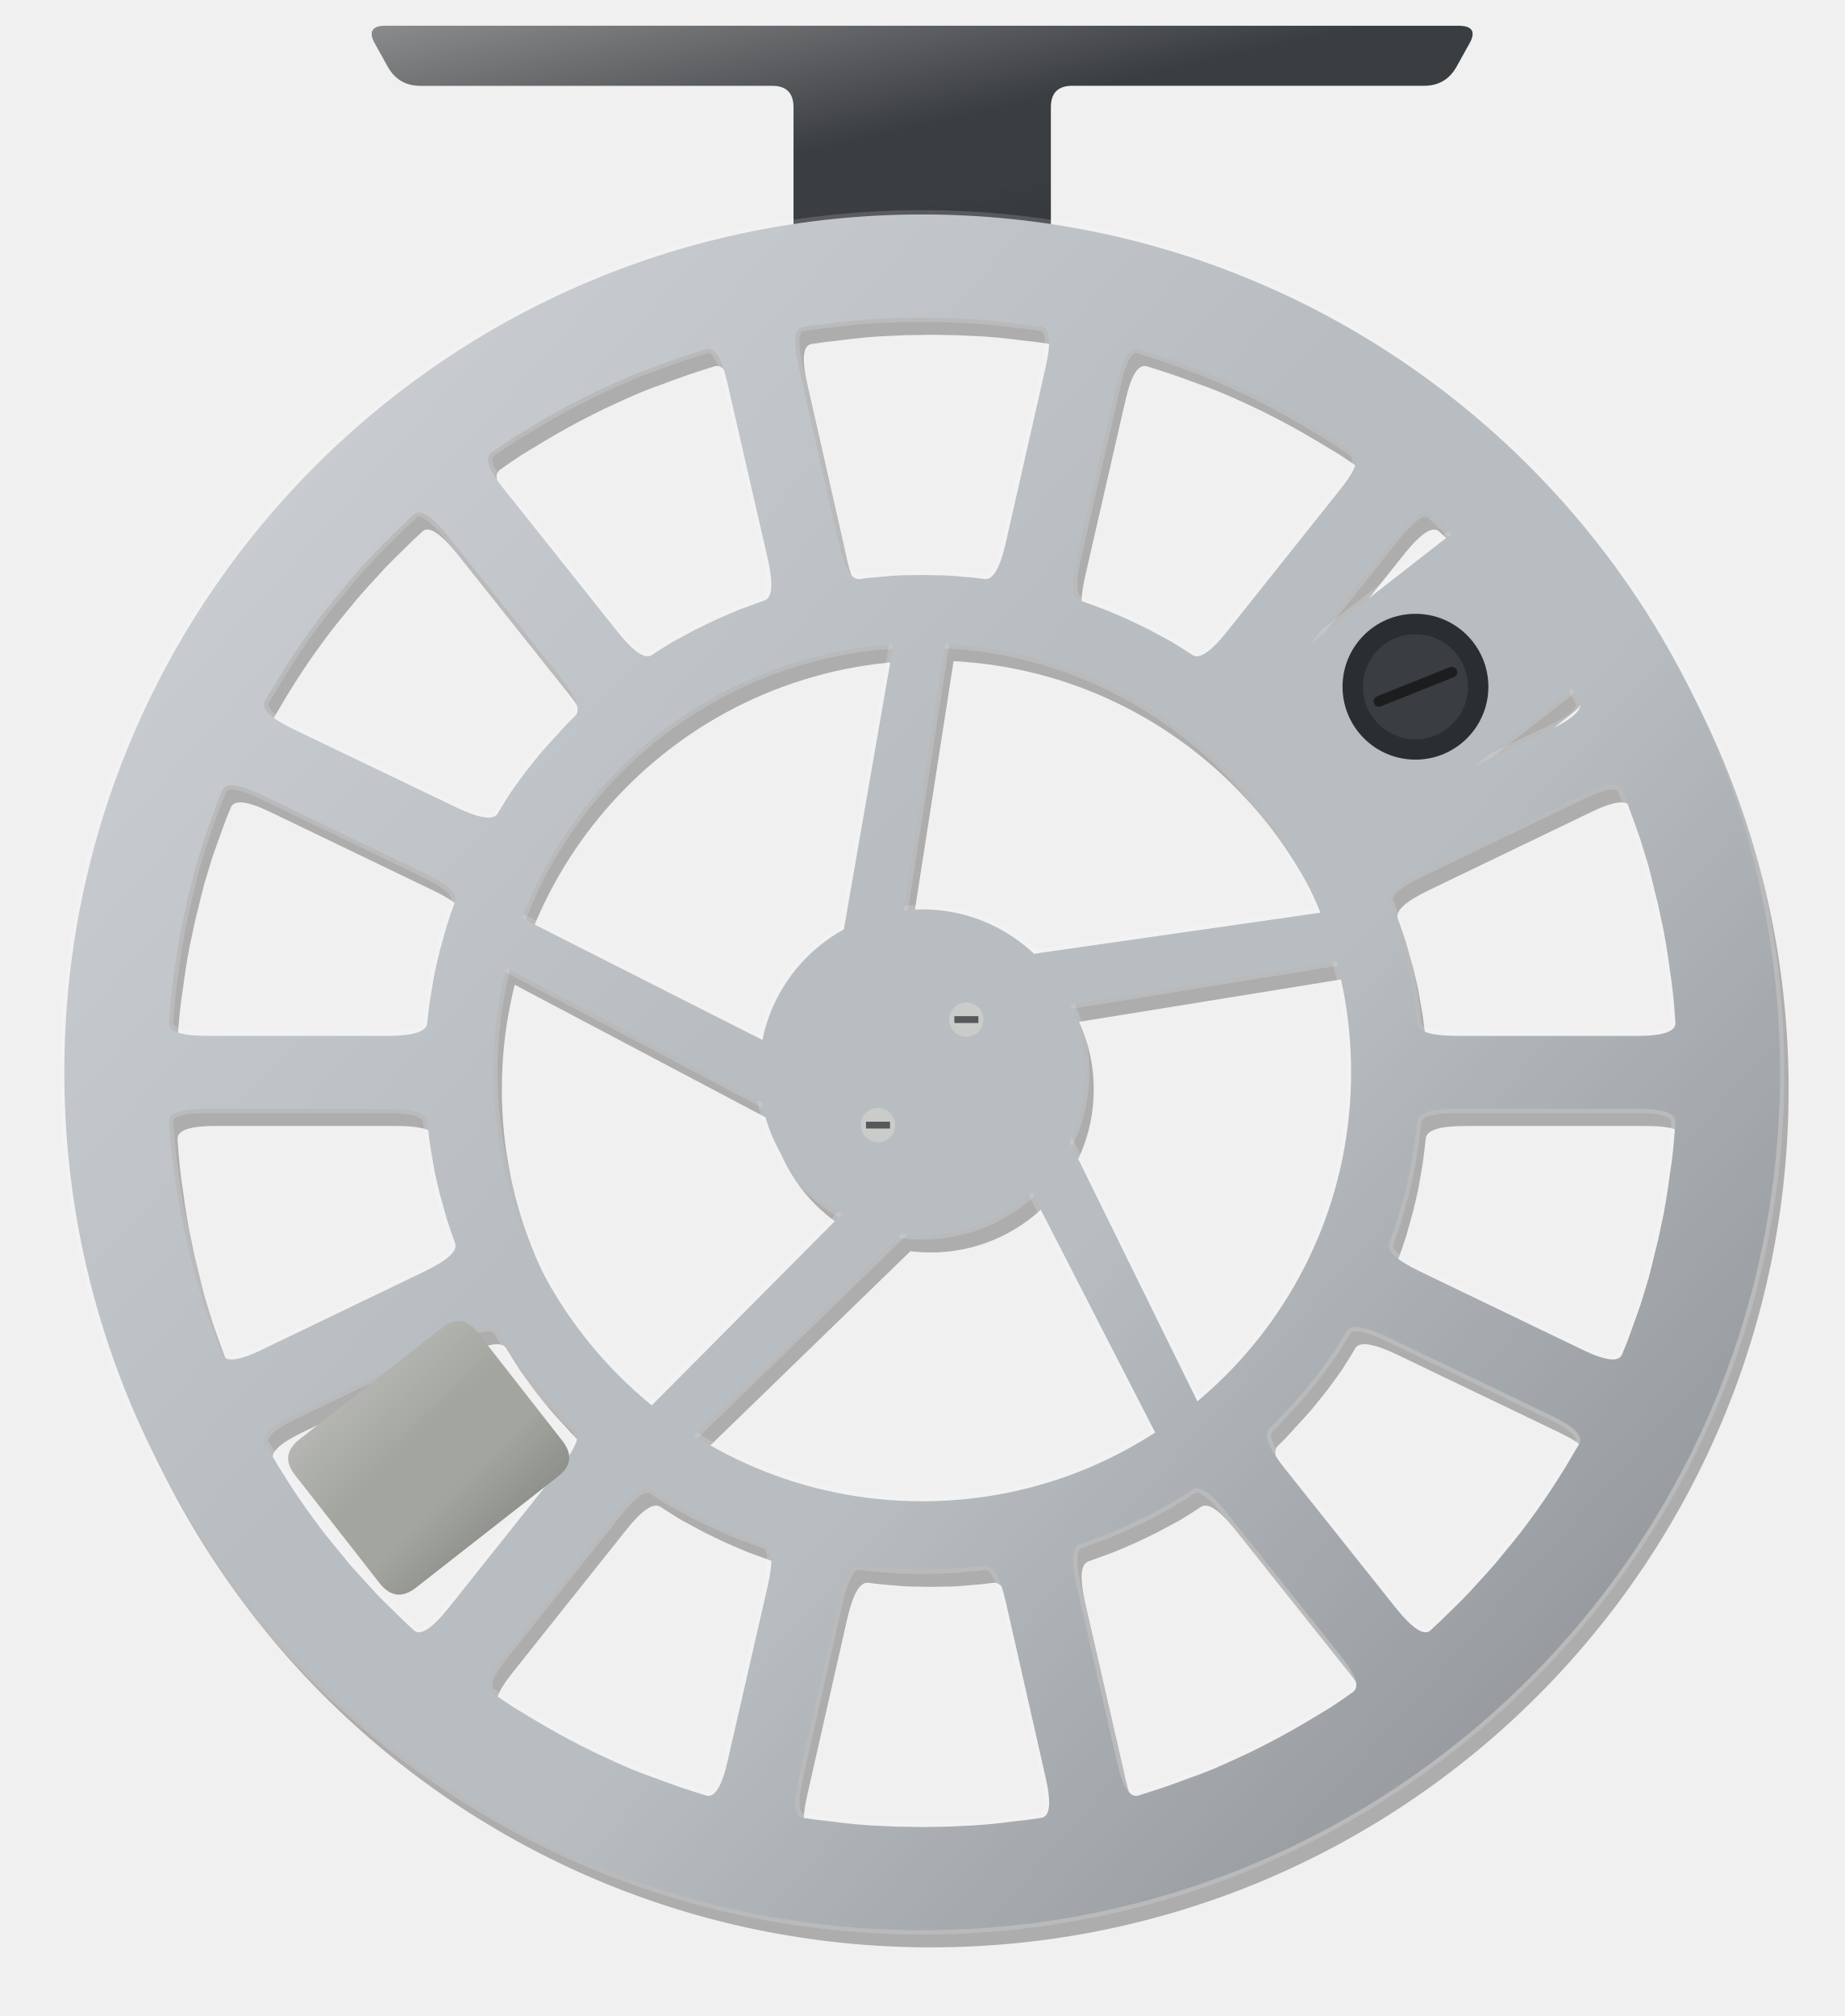
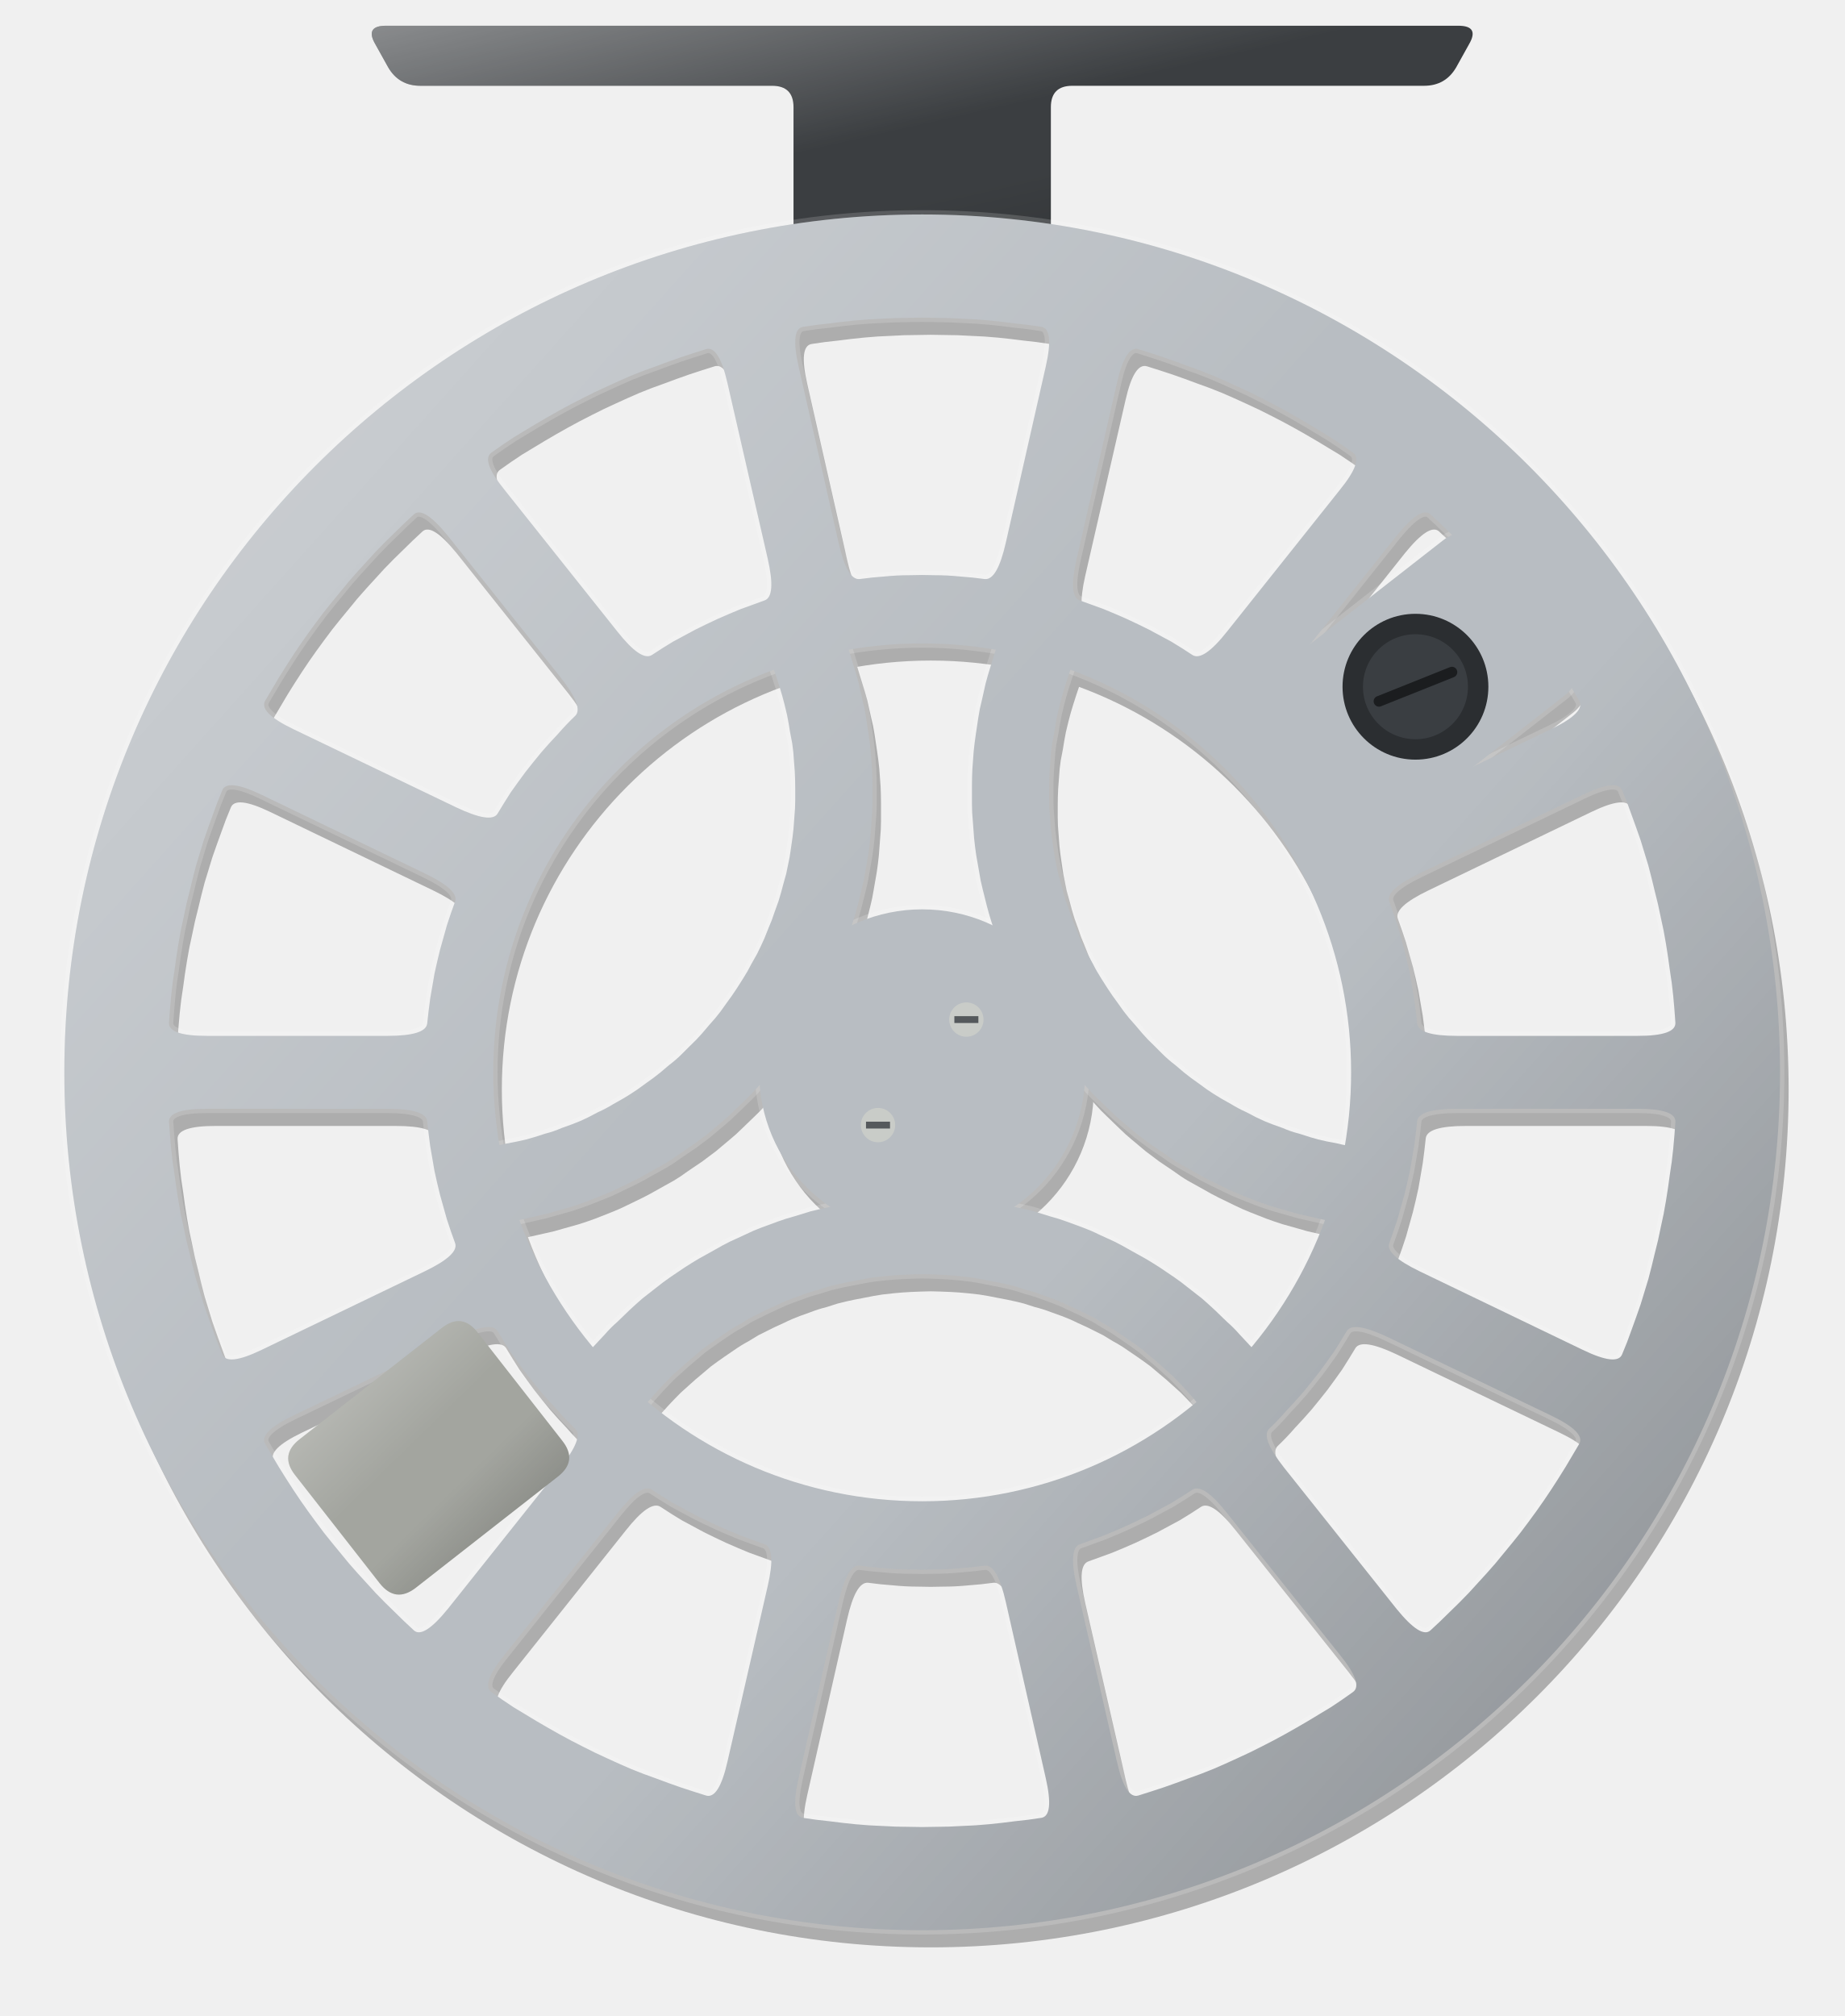
<svg xmlns="http://www.w3.org/2000/svg" viewBox="-215 -250 430 470" color="#b8bdc2">
  <defs>
    <linearGradient id="sheen" x1="0" y1="0" x2="1" y2="1">
      <stop offset="0" stop-color="#fff" stop-opacity=".4" />
      <stop offset=".45" stop-color="#fff" stop-opacity="0" />
      <stop offset=".6" stop-color="#000" stop-opacity="0" />
      <stop offset="1" stop-color="#000" stop-opacity=".3" />
    </linearGradient>
    <g id="back" fill-rule="evenodd" />
    <g id="body" fill-rule="evenodd">
      <path d="M-200 0a200 200 0 1 0 400 0a200 200 0 1 0 -400 0ZM-100 0a100 100 0 1 0 200 0a100 100 0 1 0 -200 0ZM45.4 -160.7Q47.4 -169.5 50.4 -168.6L50.4 -168.6Q53.3 -167.7 56.3 -166.7L56.3 -166.7Q59.2 -165.7 62.1 -164.6L62.1 -164.6Q65 -163.6 67.9 -162.4L67.9 -162.4Q70.7 -161.2 73.5 -159.9L73.5 -159.9Q76.4 -158.6 79.1 -157.2L79.1 -157.2Q81.9 -155.8 84.6 -154.3L84.6 -154.3Q87.3 -152.8 90 -151.2L90 -151.2Q92.7 -149.6 95.3 -148L95.3 -148Q97.9 -146.3 100.4 -144.5L100.4 -144.5Q103 -142.7 97.3 -135.7L71.1 -102.8Q65.5 -95.7 63 -97.3L63 -97.3Q60.6 -98.9 58.1 -100.4L58.1 -100.4Q55.5 -101.8 52.9 -103.2L52.9 -103.2Q50.3 -104.5 47.7 -105.7L47.7 -105.7Q45 -106.9 42.3 -108L42.3 -108Q39.6 -109 36.8 -110L36.8 -110Q34 -110.9 36 -119.7ZM110.6 -125.1Q116.3 -132.1 118.5 -130.1L118.5 -130.1Q120.8 -128 123 -125.8L123 -125.8Q125.3 -123.6 127.4 -121.4L127.4 -121.4Q129.5 -119.1 131.6 -116.8L131.6 -116.8Q133.7 -114.5 135.6 -112.1L135.6 -112.1Q137.6 -109.7 139.5 -107.3L139.5 -107.3Q141.4 -104.8 143.2 -102.3L143.2 -102.3Q145 -99.8 146.7 -97.2L146.7 -97.2Q148.4 -94.6 150 -92L150 -92Q151.6 -89.3 153.2 -86.6L153.2 -86.6Q154.7 -83.9 146.6 -80L108.7 -61.8Q100.5 -57.9 99 -60.3L99 -60.3Q97.5 -62.8 95.9 -65.3L95.9 -65.3Q94.2 -67.7 92.5 -70L92.5 -70Q90.7 -72.3 88.8 -74.6L88.8 -74.6Q86.9 -76.8 84.9 -78.9L84.9 -78.9Q83 -81.1 80.9 -83.1L80.9 -83.1Q78.8 -85.1 84.4 -92.2ZM154 -64.7Q162.1 -68.6 163.2 -65.7L163.2 -65.7Q164.4 -62.9 165.4 -60L165.4 -60Q166.5 -57 167.5 -54.1L167.5 -54.1Q168.4 -51.1 169.3 -48.2L169.3 -48.2Q170.1 -45.2 170.8 -42.2L170.8 -42.2Q171.6 -39.2 172.2 -36.1L172.2 -36.1Q172.9 -33.1 173.4 -30L173.4 -30Q173.9 -27 174.3 -23.9L174.3 -23.9Q174.8 -20.9 175.1 -17.8L175.1 -17.8Q175.4 -14.7 175.6 -11.6L175.6 -11.6Q175.8 -8.5 166.8 -8.5L124.7 -8.5Q115.7 -8.5 115.4 -11.4L115.4 -11.4Q115.1 -14.3 114.7 -17.2L114.7 -17.2Q114.2 -20.1 113.7 -23L113.7 -23Q113.1 -25.8 112.4 -28.6L112.4 -28.6Q111.6 -31.5 110.8 -34.3L110.8 -34.3Q109.9 -37.1 108.9 -39.8L108.9 -39.8Q107.9 -42.5 116 -46.4ZM166.8 8.5Q175.8 8.5 175.6 11.6L175.6 11.6Q175.4 14.7 175.1 17.8L175.1 17.8Q174.8 20.9 174.3 23.9L174.3 23.9Q173.9 27 173.4 30L173.4 30Q172.9 33.1 172.2 36.1L172.2 36.1Q171.6 39.2 170.8 42.2L170.8 42.2Q170.1 45.2 169.3 48.2L169.3 48.2Q168.4 51.1 167.5 54.1L167.5 54.1Q166.5 57 165.4 60L165.4 60Q164.4 62.9 163.2 65.7L163.2 65.7Q162.1 68.6 154 64.7L116 46.4Q107.9 42.5 108.9 39.8L108.9 39.8Q109.9 37.1 110.8 34.3L110.8 34.3Q111.6 31.5 112.4 28.6L112.4 28.6Q113.1 25.8 113.7 23L113.7 23Q114.2 20.1 114.7 17.2L114.7 17.2Q115.1 14.3 115.4 11.4L115.4 11.4Q115.7 8.5 124.7 8.5ZM146.6 80Q154.7 83.9 153.2 86.6L153.2 86.6Q151.6 89.3 150 92L150 92Q148.4 94.6 146.7 97.2L146.7 97.2Q145 99.8 143.2 102.3L143.2 102.3Q141.4 104.8 139.5 107.3L139.5 107.3Q137.6 109.7 135.6 112.1L135.6 112.1Q133.7 114.5 131.6 116.8L131.6 116.8Q129.5 119.1 127.4 121.4L127.4 121.4Q125.3 123.6 123 125.8L123 125.8Q120.8 128 118.5 130.1L118.5 130.1Q116.3 132.1 110.6 125.1L84.4 92.2Q78.8 85.1 80.9 83.1L80.9 83.1Q83 81.1 84.9 78.9L84.9 78.9Q86.9 76.8 88.8 74.6L88.8 74.6Q90.7 72.3 92.5 70L92.5 70Q94.2 67.7 95.9 65.3L95.9 65.3Q97.5 62.8 99 60.3L99 60.3Q100.5 57.9 108.7 61.8ZM97.3 135.7Q103 142.7 100.4 144.5L100.4 144.5Q97.9 146.3 95.3 148L95.3 148Q92.7 149.6 90 151.2L90 151.2Q87.3 152.8 84.6 154.3L84.6 154.3Q81.9 155.8 79.1 157.2L79.1 157.2Q76.4 158.6 73.5 159.9L73.5 159.9Q70.7 161.2 67.9 162.4L67.9 162.4Q65 163.6 62.1 164.6L62.1 164.6Q59.2 165.7 56.3 166.7L56.3 166.7Q53.3 167.7 50.4 168.6L50.4 168.6Q47.4 169.5 45.4 160.7L36 119.7Q34 110.9 36.8 110L36.8 110Q39.6 109 42.3 108L42.3 108Q45 106.9 47.7 105.7L47.7 105.7Q50.3 104.5 52.9 103.2L52.9 103.2Q55.5 101.8 58.1 100.4L58.1 100.4Q60.6 98.9 63 97.3L63 97.3Q65.5 95.7 71.1 102.8ZM28.8 164.5Q30.8 173.3 27.8 173.8L27.8 173.8Q24.7 174.3 21.6 174.6L21.6 174.6Q18.6 175 15.5 175.3L15.5 175.3Q12.4 175.6 9.3 175.7L9.3 175.7Q6.2 175.9 3.1 175.9L3.1 175.9Q0 176 -3.1 175.9L-3.1 175.9Q-6.2 175.9 -9.3 175.7L-9.3 175.7Q-12.4 175.6 -15.5 175.3L-15.5 175.3Q-18.6 175 -21.6 174.6L-21.6 174.6Q-24.7 174.3 -27.8 173.8L-27.8 173.8Q-30.8 173.3 -28.8 164.5L-19.5 123.5Q-17.5 114.7 -14.6 115L-14.6 115Q-11.7 115.4 -8.8 115.6L-8.8 115.6Q-5.8 115.9 -2.9 115.9L-2.9 115.9Q0 116 2.9 115.9L2.9 115.9Q5.8 115.9 8.8 115.6L8.8 115.6Q11.7 115.4 14.6 115L14.6 115Q17.5 114.7 19.5 123.5ZM-45.4 160.7Q-47.4 169.5 -50.4 168.6L-50.4 168.6Q-53.3 167.7 -56.3 166.7L-56.3 166.7Q-59.2 165.7 -62.1 164.6L-62.1 164.6Q-65 163.6 -67.9 162.4L-67.9 162.4Q-70.7 161.2 -73.5 159.9L-73.5 159.9Q-76.4 158.6 -79.1 157.2L-79.1 157.2Q-81.9 155.8 -84.6 154.3L-84.6 154.3Q-87.3 152.8 -90 151.2L-90 151.2Q-92.7 149.6 -95.3 148L-95.3 148Q-97.9 146.3 -100.4 144.5L-100.4 144.5Q-103 142.7 -97.3 135.7L-71.1 102.8Q-65.5 95.7 -63 97.3L-63 97.3Q-60.6 98.9 -58.1 100.4L-58.1 100.4Q-55.5 101.8 -52.9 103.2L-52.9 103.2Q-50.3 104.5 -47.7 105.7L-47.7 105.7Q-45 106.9 -42.3 108L-42.3 108Q-39.6 109 -36.8 110L-36.8 110Q-34 110.9 -36 119.7ZM-110.6 125.1Q-116.3 132.1 -118.5 130.1L-118.5 130.1Q-120.8 128 -123 125.8L-123 125.8Q-125.3 123.6 -127.4 121.4L-127.4 121.4Q-129.5 119.1 -131.6 116.8L-131.6 116.8Q-133.7 114.5 -135.6 112.1L-135.6 112.1Q-137.6 109.7 -139.5 107.3L-139.5 107.3Q-141.4 104.8 -143.2 102.3L-143.2 102.3Q-145 99.8 -146.7 97.2L-146.7 97.2Q-148.4 94.6 -150 92L-150 92Q-151.6 89.3 -153.2 86.6L-153.2 86.6Q-154.7 83.9 -146.6 80L-108.7 61.8Q-100.5 57.9 -99 60.3L-99 60.3Q-97.5 62.8 -95.9 65.3L-95.9 65.3Q-94.2 67.7 -92.5 70L-92.5 70Q-90.7 72.3 -88.8 74.6L-88.8 74.6Q-86.9 76.8 -84.9 78.9L-84.9 78.9Q-83 81.1 -80.9 83.1L-80.9 83.1Q-78.8 85.1 -84.4 92.2ZM-154 64.7Q-162.1 68.6 -163.2 65.7L-163.2 65.7Q-164.4 62.9 -165.4 60L-165.4 60Q-166.5 57 -167.5 54.1L-167.5 54.1Q-168.4 51.1 -169.3 48.2L-169.3 48.2Q-170.1 45.2 -170.8 42.2L-170.8 42.2Q-171.6 39.2 -172.2 36.1L-172.2 36.1Q-172.9 33.1 -173.4 30L-173.4 30Q-173.9 27 -174.3 23.9L-174.3 23.9Q-174.8 20.9 -175.1 17.8L-175.1 17.8Q-175.4 14.7 -175.6 11.6L-175.6 11.6Q-175.8 8.5 -166.8 8.5L-124.7 8.5Q-115.7 8.5 -115.4 11.4L-115.4 11.4Q-115.1 14.3 -114.7 17.2L-114.7 17.2Q-114.2 20.1 -113.7 23L-113.7 23Q-113.1 25.8 -112.4 28.6L-112.4 28.6Q-111.6 31.5 -110.8 34.3L-110.8 34.3Q-109.9 37.1 -108.9 39.8L-108.9 39.8Q-107.9 42.5 -116 46.4ZM-166.8 -8.5Q-175.8 -8.5 -175.6 -11.6L-175.6 -11.6Q-175.4 -14.7 -175.1 -17.8L-175.1 -17.8Q-174.8 -20.9 -174.3 -23.9L-174.3 -23.9Q-173.9 -27 -173.4 -30L-173.4 -30Q-172.9 -33.1 -172.2 -36.1L-172.2 -36.1Q-171.6 -39.2 -170.8 -42.2L-170.8 -42.2Q-170.1 -45.2 -169.3 -48.2L-169.3 -48.2Q-168.4 -51.1 -167.5 -54.1L-167.5 -54.1Q-166.5 -57 -165.4 -60L-165.4 -60Q-164.4 -62.9 -163.2 -65.7L-163.2 -65.7Q-162.1 -68.6 -154 -64.7L-116 -46.4Q-107.9 -42.5 -108.9 -39.8L-108.9 -39.8Q-109.9 -37.1 -110.8 -34.3L-110.8 -34.3Q-111.6 -31.5 -112.4 -28.6L-112.4 -28.6Q-113.1 -25.8 -113.7 -23L-113.7 -23Q-114.2 -20.1 -114.7 -17.2L-114.7 -17.2Q-115.1 -14.3 -115.4 -11.4L-115.4 -11.4Q-115.7 -8.5 -124.7 -8.5ZM-146.6 -80Q-154.7 -83.9 -153.2 -86.6L-153.2 -86.6Q-151.6 -89.3 -150 -92L-150 -92Q-148.4 -94.6 -146.7 -97.2L-146.7 -97.2Q-145 -99.8 -143.2 -102.3L-143.2 -102.3Q-141.4 -104.8 -139.5 -107.3L-139.5 -107.3Q-137.6 -109.7 -135.6 -112.1L-135.6 -112.1Q-133.7 -114.5 -131.6 -116.8L-131.6 -116.8Q-129.5 -119.1 -127.4 -121.4L-127.4 -121.4Q-125.3 -123.6 -123 -125.8L-123 -125.8Q-120.8 -128 -118.5 -130.1L-118.5 -130.1Q-116.3 -132.1 -110.6 -125.1L-84.4 -92.2Q-78.8 -85.1 -80.9 -83.1L-80.9 -83.1Q-83 -81.1 -84.9 -78.9L-84.9 -78.9Q-86.9 -76.8 -88.8 -74.6L-88.8 -74.6Q-90.7 -72.3 -92.5 -70L-92.5 -70Q-94.2 -67.7 -95.9 -65.3L-95.9 -65.3Q-97.5 -62.8 -99 -60.3L-99 -60.3Q-100.5 -57.9 -108.7 -61.8ZM-97.3 -135.7Q-103 -142.7 -100.4 -144.5L-100.4 -144.5Q-97.9 -146.3 -95.3 -148L-95.3 -148Q-92.7 -149.6 -90 -151.2L-90 -151.2Q-87.3 -152.8 -84.6 -154.3L-84.6 -154.3Q-81.9 -155.8 -79.1 -157.2L-79.1 -157.2Q-76.4 -158.6 -73.5 -159.9L-73.5 -159.9Q-70.7 -161.2 -67.9 -162.4L-67.9 -162.4Q-65 -163.6 -62.1 -164.6L-62.1 -164.6Q-59.2 -165.7 -56.3 -166.7L-56.3 -166.7Q-53.3 -167.7 -50.4 -168.6L-50.4 -168.6Q-47.4 -169.5 -45.4 -160.7L-36 -119.7Q-34 -110.9 -36.8 -110L-36.8 -110Q-39.6 -109 -42.3 -108L-42.3 -108Q-45 -106.9 -47.7 -105.7L-47.7 -105.7Q-50.3 -104.5 -52.9 -103.2L-52.9 -103.2Q-55.5 -101.8 -58.1 -100.4L-58.1 -100.4Q-60.6 -98.9 -63 -97.3L-63 -97.3Q-65.5 -95.7 -71.1 -102.8ZM-28.8 -164.5Q-30.8 -173.3 -27.8 -173.8L-27.8 -173.8Q-24.7 -174.3 -21.6 -174.6L-21.6 -174.6Q-18.6 -175 -15.5 -175.3L-15.5 -175.3Q-12.4 -175.6 -9.3 -175.7L-9.3 -175.7Q-6.2 -175.9 -3.1 -175.9L-3.1 -175.9Q0 -176 3.1 -175.9L3.1 -175.9Q6.2 -175.9 9.3 -175.7L9.3 -175.7Q12.4 -175.6 15.5 -175.3L15.5 -175.3Q18.6 -175 21.6 -174.6L21.6 -174.6Q24.7 -174.3 27.8 -173.8L27.8 -173.8Q30.8 -173.3 28.8 -164.5L19.5 -123.5Q17.5 -114.7 14.6 -115L14.6 -115Q11.7 -115.4 8.8 -115.6L8.8 -115.6Q5.8 -115.9 2.9 -115.9L2.9 -115.9Q0 -116 -2.9 -115.9L-2.9 -115.9Q-5.8 -115.9 -8.8 -115.6L-8.8 -115.6Q-11.7 -115.4 -14.6 -115L-14.6 -115Q-17.5 -114.7 -19.5 -123.5Z" />
-       <path d="M-8.1 -29.3Q-5.4 -30.6 -5 -33.5L5.5 -101Q6 -104 3 -104L-3 -104Q-6 -104 -6.5 -101L-19.4 -26.8Q-19.9 -23.8 -17.2 -25.1Z" />
-       <path d="M25.4 -16.8Q27.4 -14.6 30.4 -15.1L97.8 -26Q100.8 -26.4 99.8 -29.3L98 -35Q97.1 -37.8 94.1 -37.4L19.5 -26.7Q16.5 -26.3 18.5 -24.1Z" />
-       <path d="M23.8 18.9Q22.4 21.5 23.7 24.2L54.9 85Q56.3 87.7 58.7 85.9L63.6 82.4Q66 80.6 64.7 77.9L31.4 10.2Q30.1 7.5 28.7 10.2Z" />
-       <path d="M-10.6 28.5Q-13.6 27.9 -15.7 30L-63.9 78.5Q-66 80.6 -63.6 82.4L-58.7 85.9Q-56.3 87.7 -54.1 85.6L0 33.1Q2.1 31 -0.8 30.4Z" />
-       <path d="M-30.4 -1.3Q-30.8 -4.3 -33.4 -5.6L-94.4 -36.5Q-97.1 -37.8 -98 -35L-99.8 -29.3Q-100.8 -26.4 -98.1 -25L-31.5 10.2Q-28.8 11.6 -29.2 8.6Z" />
+       <path d="M104 33.9Q103.8 35.9 101.8 35.6L97.7 35.1Q95.8 34.8 93.8 34.4L89.8 33.5Q87.8 33.1 85.9 32.5L82 31.4Q80.1 30.8 78.2 30.1L74.4 28.6Q72.6 27.9 70.8 27L67.1 25.2Q65.3 24.3 63.6 23.3L60 21.3Q58.3 20.3 56.7 19.1L53.3 16.8Q51.7 15.6 50.1 14.4L47 11.8Q45.4 10.5 44 9.1L41.1 6.3Q39.6 4.9 38.3 3.4L35.6 0.3Q34.3 -1.2 33.1 -2.8L30.6 -6.1Q29.4 -7.7 28.4 -9.4L26.2 -12.8Q25.1 -14.5 24.2 -16.3L22.3 -19.9Q21.4 -21.7 20.6 -23.5L19 -27.3Q18.2 -29.1 17.5 -31L16.2 -34.9Q15.6 -36.8 15.1 -38.7L14.1 -42.7Q13.6 -44.6 13.3 -46.6L12.6 -50.6Q12.3 -52.6 12.1 -54.6L11.8 -58.6Q11.6 -60.6 11.6 -62.6L11.6 -66.7Q11.6 -68.7 11.7 -70.7L12 -74.8Q12.2 -76.8 12.5 -78.8L13.1 -82.8Q13.4 -84.8 13.9 -86.7L14.8 -90.7Q15.3 -92.6 15.9 -94.5L17.1 -98.4Q17.7 -100.3 18.5 -102.2L20.1 -106Q20.8 -107.8 22.6 -107L35.4 -101.1Q37.2 -100.3 36.4 -98.4L35.4 -96Q34.6 -94.1 34 -92.2L33.2 -89.7Q32.6 -87.8 32.1 -85.8L31.5 -83.3Q31.1 -81.3 30.8 -79.3L30.3 -76.7Q30 -74.7 29.9 -72.7L29.7 -70.1Q29.6 -68.1 29.6 -66.1L29.6 -63.5Q29.6 -61.5 29.8 -59.5L30 -56.8Q30.2 -54.8 30.5 -52.9L30.9 -50.2Q31.3 -48.3 31.7 -46.3L32.4 -43.8Q32.9 -41.8 33.5 -39.9L34.4 -37.4Q35 -35.5 35.8 -33.7L36.8 -31.2Q37.6 -29.4 38.5 -27.6L39.8 -25.3Q40.7 -23.5 41.8 -21.8L43.2 -19.6Q44.3 -17.9 45.5 -16.3L47 -14.2Q48.2 -12.6 49.6 -11.1L51.3 -9.1Q52.6 -7.6 54.1 -6.2L56 -4.3Q57.4 -2.9 59 -1.7L61 0Q62.6 1.3 64.2 2.4L66.4 4Q68 5.1 69.7 6.1L72 7.4Q73.8 8.5 75.6 9.3L77.9 10.5Q79.7 11.4 81.6 12.1L84.1 13Q85.9 13.8 87.9 14.3L90.4 15.1Q92.3 15.7 94.3 16.1L96.9 16.6Q98.8 17.1 100.8 17.3L103.4 17.7Q105.4 17.9 105.2 19.9Z" />
+       <path d="M-81.3 73.1Q-82.9 71.9 -81.7 70.3L-79.2 67.1Q-78 65.5 -76.7 64L-73.9 61Q-72.6 59.5 -71.1 58.2L-68.2 55.4Q-66.7 54 -65.2 52.7L-62 50.2Q-60.4 48.9 -58.8 47.8L-55.4 45.5Q-53.7 44.4 -52 43.4L-48.4 41.4Q-46.7 40.4 -44.9 39.5L-41.2 37.8Q-39.4 36.9 -37.5 36.2L-33.7 34.8Q-31.8 34.1 -29.9 33.6L-26 32.4Q-24 31.9 -22.1 31.5L-18.1 30.7Q-16.1 30.3 -14.1 30L-10.1 29.6Q-8.1 29.3 -6.1 29.2L-2 29.1Q0 29 2 29.1L6.1 29.2Q8.1 29.3 10.1 29.6L14.1 30Q16.1 30.3 18.1 30.7L22.1 31.5Q24 31.9 26 32.4L29.9 33.6Q31.8 34.1 33.7 34.8L37.5 36.2Q39.4 36.9 41.2 37.8L44.9 39.5Q46.7 40.4 48.4 41.4L52 43.4Q53.7 44.4 55.4 45.5L58.8 47.8Q60.4 48.9 62 50.2L65.2 52.7Q66.7 54 68.2 55.4L71.1 58.2Q72.6 59.5 73.9 61L76.7 64Q78 65.5 79.2 67.1L81.7 70.3Q82.9 71.9 81.3 73.1L69.9 81.2Q68.2 82.3 67 80.7L65.4 78.6Q64.2 77.1 62.9 75.6L61.1 73.6Q59.7 72.1 58.3 70.7L56.3 68.9Q54.9 67.6 53.3 66.3L51.3 64.6Q49.7 63.4 48.1 62.3L45.9 60.8Q44.2 59.6 42.5 58.7L40.2 57.3Q38.4 56.4 36.6 55.5L34.2 54.4Q32.4 53.5 30.5 52.8L28 51.9Q26.2 51.2 24.2 50.7L21.7 49.9Q19.8 49.4 17.8 49L15.2 48.5Q13.3 48.1 11.3 47.8L8.6 47.5Q6.6 47.3 4.6 47.2L2 47.1Q0 47 -2 47.1L-4.6 47.2Q-6.6 47.3 -8.6 47.5L-11.3 47.8Q-13.3 48.1 -15.2 48.5L-17.8 49Q-19.8 49.4 -21.7 49.9L-24.2 50.7Q-26.2 51.2 -28 51.9L-30.5 52.8Q-32.4 53.5 -34.2 54.4L-36.6 55.5Q-38.4 56.4 -40.2 57.3L-42.5 58.7Q-44.2 59.6 -45.9 60.8L-48.1 62.3Q-49.7 63.4 -51.3 64.6L-53.3 66.3Q-54.9 67.6 -56.3 68.9L-58.3 70.7Q-59.7 72.1 -61.1 73.6L-62.9 75.6Q-64.2 77.1 -65.4 78.6L-67 80.7Q-68.2 82.3 -69.9 81.2Z" />
+       <path d="M-22.6 -107Q-20.8 -107.8 -20.1 -106L-18.5 -102.2Q-17.7 -100.3 -17.1 -98.4L-15.9 -94.5Q-15.3 -92.6 -14.8 -90.7L-13.9 -86.7Q-13.4 -84.8 -13.1 -82.8L-12.5 -78.8Q-12.2 -76.8 -12 -74.8L-11.7 -70.7Q-11.6 -68.7 -11.6 -66.7L-11.6 -62.6Q-11.6 -60.6 -11.8 -58.6L-12.1 -54.6Q-12.3 -52.6 -12.6 -50.6L-13.3 -46.6Q-13.6 -44.6 -14.1 -42.7L-15.1 -38.7Q-15.6 -36.8 -16.2 -34.9L-17.5 -31Q-18.2 -29.1 -19 -27.3L-20.6 -23.5Q-21.4 -21.7 -22.3 -19.9L-24.2 -16.3Q-25.1 -14.5 -26.2 -12.8L-28.4 -9.4Q-29.4 -7.7 -30.6 -6.1L-33.1 -2.8Q-34.3 -1.2 -35.6 0.3L-38.3 3.4Q-39.6 4.9 -41.1 6.3L-44 9.1Q-45.4 10.5 -47 11.8L-50.1 14.4Q-51.7 15.6 -53.3 16.8L-56.7 19.1Q-58.3 20.3 -60 21.3L-63.6 23.3Q-65.3 24.3 -67.1 25.2L-70.8 27Q-72.6 27.9 -74.4 28.6L-78.2 30.1Q-80.1 30.8 -82 31.4L-85.9 32.5Q-87.8 33.1 -89.8 33.5L-93.8 34.4Q-95.8 34.8 -97.7 35.1L-101.8 35.6Q-103.8 35.9 -104 33.9L-105.2 19.9Q-105.4 17.9 -103.4 17.7L-100.8 17.3Q-98.8 17.1 -96.9 16.6L-94.3 16.1Q-92.3 15.7 -90.4 15.1L-87.9 14.3Q-85.9 13.8 -84.1 13L-81.6 12.1Q-79.7 11.4 -77.9 10.5L-75.6 9.3Q-73.8 8.5 -72 7.4L-69.7 6.1Q-68 5.1 -66.4 4L-64.2 2.4Q-62.6 1.3 -61 0L-59 -1.7Q-57.4 -2.9 -56 -4.3L-54.1 -6.2Q-52.6 -7.6 -51.3 -9.1L-49.6 -11.1Q-48.2 -12.6 -47 -14.2L-45.5 -16.3Q-44.3 -17.9 -43.2 -19.6L-41.8 -21.8Q-40.7 -23.5 -39.8 -25.3L-38.5 -27.6Q-37.6 -29.4 -36.8 -31.2L-35.8 -33.7Q-35 -35.5 -34.4 -37.4L-33.5 -39.9Q-32.9 -41.8 -32.4 -43.8L-31.7 -46.3Q-31.3 -48.3 -30.9 -50.2L-30.5 -52.9Q-30.2 -54.8 -30 -56.8L-29.8 -59.5Q-29.6 -61.5 -29.6 -63.5L-29.6 -66.1Q-29.6 -68.1 -29.7 -70.1L-29.9 -72.7Q-30 -74.7 -30.3 -76.7L-30.8 -79.3Q-31.1 -81.3 -31.5 -83.3L-32.1 -85.8Q-32.6 -87.8 -33.2 -89.7L-34 -92.2Q-34.6 -94.1 -35.4 -96L-36.4 -98.4Q-37.2 -100.3 -35.4 -101.1Z" />
      <path d="M-38 0a38 38 0 1 0 76 0a38 38 0 1 0 -76 0Z" />
      <path d="M79.4 -83.6Q75.7 -88.3 80.4 -92L121.4 -124Q126.1 -127.7 129.8 -123L150.7 -96.2Q154.4 -91.5 149.7 -87.8L108.7 -55.8Q104 -52.1 100.3 -56.8Z" />
    </g>
    <mask id="body-mask">
      <use href="#body" fill="#fff" />
    </mask>
  </defs>
  <path d="M-127.5 -239.7Q-130 -244 -125 -244L125 -244Q130 -244 127.5 -239.7L124.5 -234.3Q122 -230 117 -230L35 -230Q30 -230 30 -225L30 -191Q30 -186 25 -186L-25 -186Q-30 -186 -30 -191L-30 -225Q-30 -230 -35 -230L-117 -230Q-122 -230 -124.5 -234.3Z" fill="#3b3e41" />
  <path d="M-127.5 -239.7Q-130 -244 -125 -244L125 -244Q130 -244 127.5 -239.7L124.5 -234.3Q122 -230 117 -230L35 -230Q30 -230 30 -225L30 -191Q30 -186 25 -186L-25 -186Q-30 -186 -30 -191L-30 -225Q-30 -230 -35 -230L-117 -230Q-122 -230 -124.5 -234.3Z" fill="url(#sheen)" />
  <use href="#body" fill="#000" opacity=".28" transform="translate(2 4)" />
  <use href="#body" fill="none" stroke="#fff" stroke-opacity=".16" stroke-width="2" />
  <use href="#body" fill="currentColor" />
  <rect x="-215" y="-250" width="430" height="470" fill="url(#sheen)" mask="url(#body-mask)" />
  <path d="M-83.9 85.9Q-80.2 90.6 -85 94.3L-118.1 120.2Q-122.8 123.8 -126.5 119.1L-146.2 93.9Q-149.9 89.2 -145.1 85.5L-112 59.6Q-107.3 55.9 -103.6 60.7Z" fill="#a3a59f" />
  <path d="M-83.9 85.9Q-80.2 90.6 -85 94.3L-118.1 120.2Q-122.8 123.8 -126.5 119.1L-146.2 93.9Q-149.9 89.2 -145.1 85.5L-112 59.6Q-107.3 55.9 -103.6 60.7Z" fill="url(#sheen)" />
  <circle cx="115" cy="-89.9" r="17" fill="#2b2e31" />
  <circle cx="115" cy="-89.9" r="12.24" fill="#3a3e42" />
  <path d="M106.5 -86.5L123.5 -93.3" stroke="#1b1d1f" stroke-width="2.5" stroke-linecap="round" />
  <circle cx="10.3" cy="-12.3" r="4" fill="#c9ccc8" />
  <path d="M7.5 -12.3L13.1 -12.3" stroke="#55595c" stroke-width="1.6" />
  <circle cx="-10.3" cy="12.3" r="4" fill="#c9ccc8" />
  <path d="M-13.1 12.3L-7.5 12.3" stroke="#55595c" stroke-width="1.6" />
</svg>
